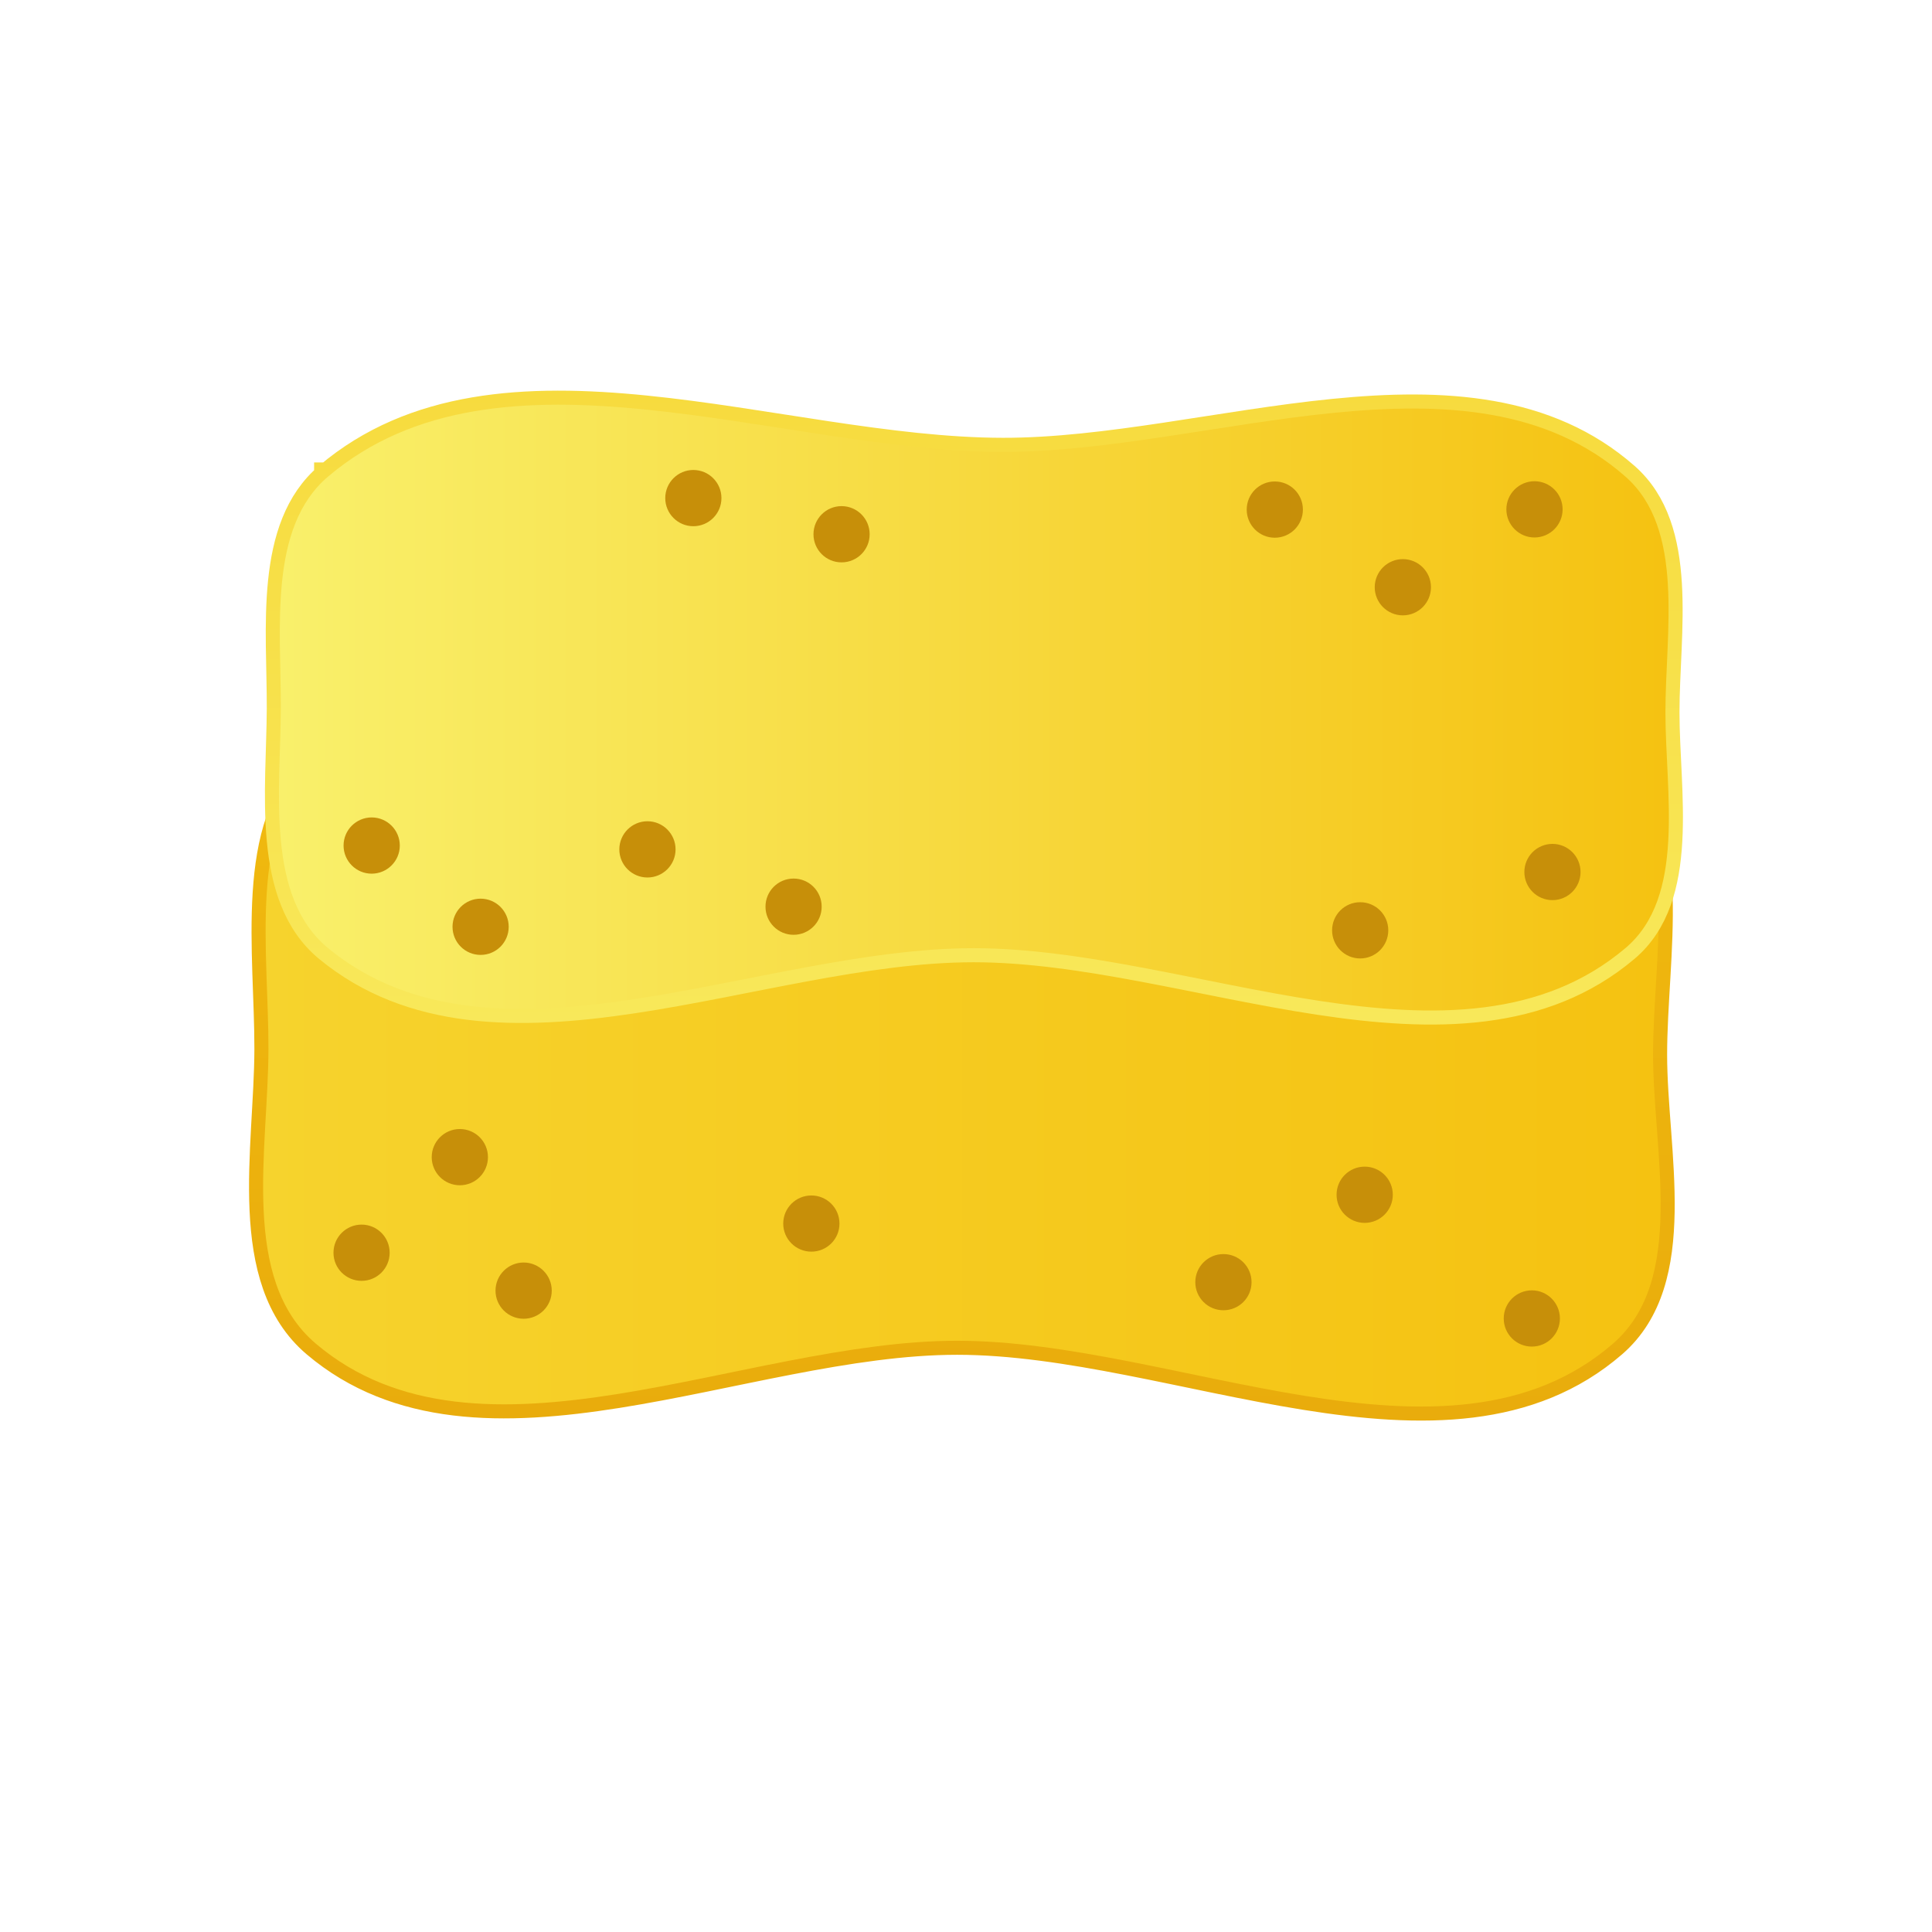
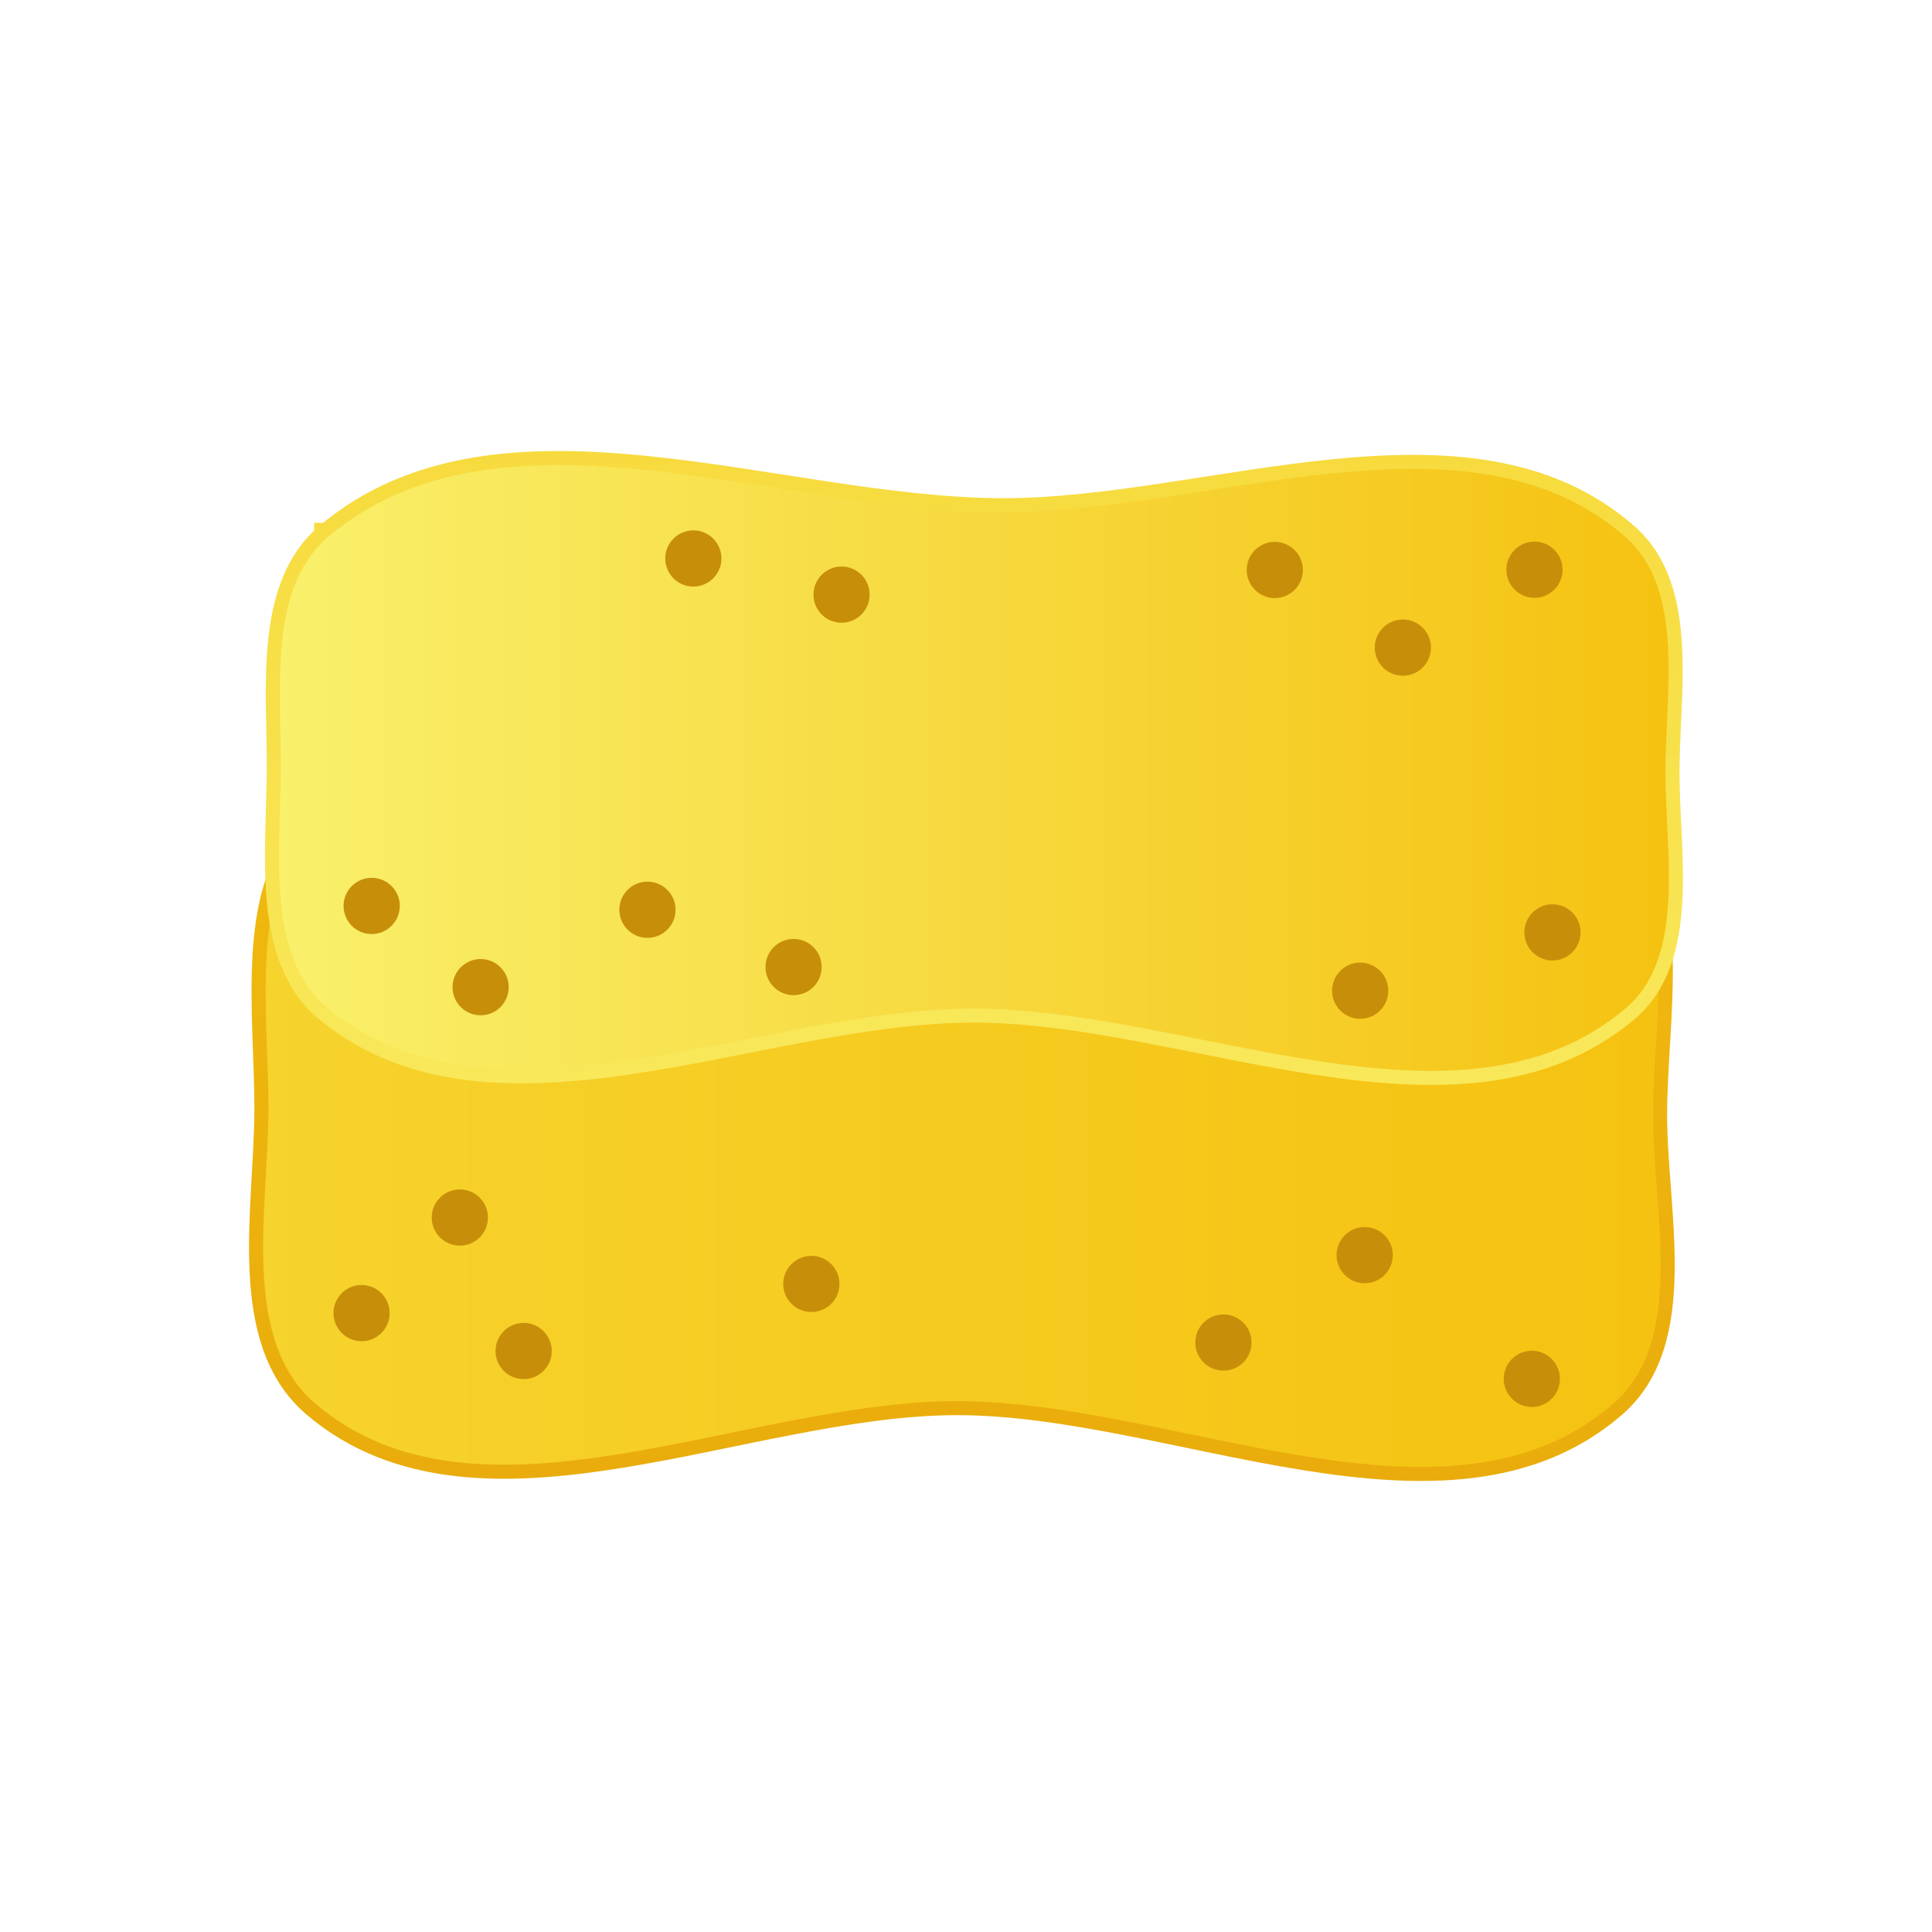
<svg xmlns="http://www.w3.org/2000/svg" height="128px" viewBox="0 0 128 128" width="128px">
  <linearGradient id="a" gradientUnits="userSpaceOnUse" x1="65.707" x2="65.707" y1="212.786" y2="312.2">
    <stop offset="0" stop-color="#f5c211" />
    <stop offset="1" stop-color="#e5a50a" />
  </linearGradient>
-   <linearGradient id="b" gradientUnits="userSpaceOnUse" x1="17.432" x2="110.022" y1="70.115" y2="70.115">
+   <linearGradient id="b" gradientUnits="userSpaceOnUse" x1="17.432" x2="110.022" y1="74.115" y2="74.115">
    <stop offset="0" stop-color="#f6d32d" />
    <stop offset="1" stop-color="#f5c211" />
  </linearGradient>
  <linearGradient id="c" gradientUnits="userSpaceOnUse" x1="66.565" x2="66.565" y1="187.89" y2="287.203">
    <stop offset="0" stop-color="#f6d32d" />
    <stop offset="1" stop-color="#f9f06b" />
  </linearGradient>
-   <linearGradient id="d" gradientUnits="userSpaceOnUse" x1="18.484" x2="110.568" y1="46.881" y2="46.881">
+   <linearGradient id="d" gradientUnits="userSpaceOnUse" x1="18.484" x2="110.568" y1="50.881" y2="50.881">
    <stop offset="0" stop-color="#f9f06b" />
    <stop offset="1" stop-color="#f5c211" />
  </linearGradient>
-   <path d="m 19.747 241.65 c 12.671 -10.905 31.746 4.341 47.696 4.295 c 14.914 -0.05 32.844 -14.659 44.58 -4.295 c 4.848 4.282 2.852 13.631 2.852 20.572 c 0 6.937 2.378 16.034 -2.852 20.568 c -11.752 10.188 -31.104 -0.206 -46.656 -0.206 c -15.208 0 -34.019 10.041 -45.62 0.206 c -5.389 -4.567 -3.389 -13.837 -3.368 -20.929 c 0.017 -6.853 -1.468 -16.047 3.368 -20.212 z m 0 0" fill="none" stroke="url(#a)" stroke-linecap="square" stroke-linejoin="round" stroke-width="2" transform="matrix(0.931355 0 0 0.931355 2.530401 -174.3593)" />
-   <path d="m 20.922 50.703 c 11.801 -10.156 29.566 4.043 44.422 4 c 13.891 -0.047 30.59 -13.652 41.52 -4 c 4.516 3.988 2.656 12.695 2.656 19.16 c 0 6.461 2.215 14.934 -2.656 19.156 c -10.945 9.488 -28.969 -0.191 -43.453 -0.191 c -14.164 0 -31.684 9.352 -42.488 0.191 c -5.02 -4.254 -3.156 -12.887 -3.137 -19.492 c 0.016 -6.383 -1.367 -14.945 3.137 -18.824 z m 0 0" fill="url(#b)" fill-rule="evenodd" />
-   <path d="m 20.628 221.107 c 12.213 -10.347 31.98 -1.774 47.985 -1.753 c 14.776 0.025 33.193 -8.002 44.29 1.753 c 4.261 3.745 2.852 11.081 2.852 16.777 c 0 5.696 1.485 13.119 -2.852 16.777 c -11.807 9.974 -30.907 0 -46.362 0 c -15.304 0 -34.09 9.718 -45.913 0 c -4.479 -3.682 -3.389 -11.24 -3.368 -17.066 c 0.021 -5.641 -0.91 -12.863 3.368 -16.487 z m 0 0" fill="none" stroke="url(#c)" stroke-linecap="square" stroke-linejoin="round" stroke-width="2" transform="matrix(0.931355 0 0 0.931355 2.530401 -174.3593)" />
+   <path d="m 19.747 241.65 c 12.671 -10.905 31.746 4.341 47.696 4.295 c 14.914 -0.05 32.844 -14.659 44.58 -4.295 c 4.848 4.282 2.852 13.631 2.852 20.572 c 0 6.937 2.378 16.034 -2.852 20.568 c -11.752 10.188 -31.104 -0.206 -46.656 -0.206 c -15.208 0 -34.019 10.041 -45.62 0.206 c -5.389 -4.567 -3.389 -13.837 -3.368 -20.929 c 0.017 -6.853 -1.468 -16.047 3.368 -20.212 z m 0 0" fill="none" stroke="url(#a)" stroke-linecap="square" stroke-linejoin="round" stroke-width="2" transform="matrix(0.931355 0 0 0.931355 2.530401 -170.3593)" />
+   <path d="m 20.922 54.703 c 11.801 -10.156 29.566 4.043 44.422 4 c 13.891 -0.047 30.59 -13.652 41.52 -4 c 4.516 3.988 2.656 12.695 2.656 19.16 c 0 6.461 2.215 14.934 -2.656 19.156 c -10.945 9.488 -28.969 -0.191 -43.453 -0.191 c -14.164 0 -31.684 9.352 -42.488 0.191 c -5.02 -4.254 -3.156 -12.887 -3.137 -19.492 c 0.016 -6.383 -1.367 -14.945 3.137 -18.824 z m 0 0" fill="url(#b)" fill-rule="evenodd" />
+   <path d="m 20.628 221.107 c 12.213 -10.347 31.98 -1.774 47.985 -1.753 c 14.776 0.025 33.193 -8.002 44.29 1.753 c 4.261 3.745 2.852 11.081 2.852 16.777 s 1.485 13.119 -2.852 16.777 c -11.807 9.974 -30.907 0 -46.362 0 c -15.304 0 -34.09 9.718 -45.913 0 c -4.479 -3.682 -3.389 -11.24 -3.368 -17.066 c 0.021 -5.641 -0.91 -12.863 3.368 -16.487 z m 0 0" fill="none" stroke="url(#c)" stroke-linecap="square" stroke-linejoin="round" stroke-width="2" transform="matrix(0.931355 0 0 0.931355 2.530401 -170.3593)" />
  <g fill-rule="evenodd">
-     <path d="m 21.742 31.57 c 11.375 -9.637 29.785 -1.652 44.691 -1.633 c 13.762 0.023 30.914 -7.453 41.25 1.633 c 3.969 3.488 2.656 10.32 2.656 15.625 c 0 5.305 1.383 12.219 -2.656 15.625 c -10.996 9.289 -28.785 0 -43.18 0 c -14.254 0 -31.75 9.051 -42.762 0 c -4.172 -3.43 -3.156 -10.469 -3.137 -15.895 c 0.02 -5.254 -0.848 -11.98 3.137 -15.355 z m 0 0" fill="url(#d)" />
-     <path d="m 25.816 82.996 c 0 1.031 -0.832 1.863 -1.859 1.863 c -1.031 0 -1.863 -0.832 -1.863 -1.863 c 0 -1.027 0.832 -1.863 1.863 -1.863 c 1.027 0 1.859 0.836 1.859 1.863 z m 0 0" fill="#c78f09" />
-     <path d="m 36.555 85.508 c 0 1.031 -0.836 1.863 -1.863 1.863 s -1.863 -0.832 -1.863 -1.863 c 0 -1.027 0.836 -1.863 1.863 -1.863 s 1.863 0.836 1.863 1.863 z m 0 0" fill="#c78f09" />
-     <path d="m 55.617 81.066 c 0 1.027 -0.832 1.859 -1.863 1.859 c -1.027 0 -1.863 -0.832 -1.863 -1.859 c 0 -1.031 0.836 -1.863 1.863 -1.863 c 1.031 0 1.863 0.832 1.863 1.863 z m 0 0" fill="#c78f09" />
-     <path d="m 103.348 87.352 c 0 1.027 -0.832 1.863 -1.859 1.863 c -1.031 0 -1.863 -0.836 -1.863 -1.863 c 0 -1.027 0.832 -1.863 1.863 -1.863 c 1.027 0 1.859 0.836 1.859 1.863 z m 0 0" fill="#c78f09" />
-     <path d="m 32.328 76.664 c 0 1.027 -0.832 1.863 -1.863 1.863 c -1.027 0 -1.863 -0.836 -1.863 -1.863 c 0 -1.027 0.836 -1.863 1.863 -1.863 c 1.031 0 1.863 0.836 1.863 1.863 z m 0 0" fill="#c78f09" />
-     <path d="m 26.488 56.02 c 0 1.027 -0.836 1.863 -1.863 1.863 c -1.031 0 -1.863 -0.836 -1.863 -1.863 c 0 -1.027 0.832 -1.863 1.863 -1.863 c 1.027 0 1.863 0.836 1.863 1.863 z m 0 0" fill="#c78f09" />
-     <path d="m 33.703 61.402 c 0 1.031 -0.832 1.863 -1.863 1.863 c -1.027 0 -1.859 -0.832 -1.859 -1.863 c 0 -1.027 0.832 -1.863 1.859 -1.863 c 1.031 0 1.863 0.836 1.863 1.863 z m 0 0" fill="#c78f09" />
-     <path d="m 44.758 56.273 c 0 1.031 -0.836 1.863 -1.863 1.863 c -1.027 0 -1.863 -0.832 -1.863 -1.863 c 0 -1.027 0.836 -1.863 1.863 -1.863 c 1.027 0 1.863 0.836 1.863 1.863 z m 0 0" fill="#c78f09" />
-     <path d="m 54.438 60.07 c 0 1.027 -0.832 1.863 -1.863 1.863 c -1.027 0 -1.859 -0.836 -1.859 -1.863 c 0 -1.031 0.832 -1.863 1.859 -1.863 c 1.031 0 1.863 0.832 1.863 1.863 z m 0 0" fill="#c78f09" />
-     <path d="m 47.797 33 c 0 1.027 -0.832 1.863 -1.863 1.863 c -1.027 0 -1.859 -0.836 -1.859 -1.863 s 0.832 -1.863 1.859 -1.863 c 1.031 0 1.863 0.836 1.863 1.863 z m 0 0" fill="#c78f09" />
-     <path d="m 57.617 35.395 c 0 1.031 -0.832 1.863 -1.863 1.863 c -1.027 0 -1.859 -0.832 -1.859 -1.863 c 0 -1.027 0.832 -1.863 1.859 -1.863 c 1.031 0 1.863 0.836 1.863 1.863 z m 0 0" fill="#c78f09" />
-     <path d="m 104.715 57.773 c 0 1.027 -0.832 1.863 -1.859 1.863 c -1.031 0 -1.863 -0.836 -1.863 -1.863 c 0 -1.027 0.832 -1.863 1.863 -1.863 c 1.027 0 1.859 0.836 1.859 1.863 z m 0 0" fill="#c78f09" />
-     <path d="m 91.977 61.637 c 0 1.027 -0.832 1.863 -1.863 1.863 c -1.027 0 -1.859 -0.836 -1.859 -1.863 c 0 -1.031 0.832 -1.863 1.859 -1.863 c 1.031 0 1.863 0.832 1.863 1.863 z m 0 0" fill="#c78f09" />
-     <path d="m 103.527 33.746 c 0 1.027 -0.836 1.863 -1.863 1.863 c -1.027 0 -1.863 -0.836 -1.863 -1.863 s 0.836 -1.863 1.863 -1.863 c 1.027 0 1.863 0.836 1.863 1.863 z m 0 0" fill="#c78f09" />
-     <path d="m 94.805 38.906 c 0 1.027 -0.832 1.863 -1.863 1.863 c -1.027 0 -1.863 -0.836 -1.863 -1.863 s 0.836 -1.863 1.863 -1.863 c 1.031 0 1.863 0.836 1.863 1.863 z m 0 0" fill="#c78f09" />
-     <path d="m 86.32 33.762 c 0 1.027 -0.832 1.863 -1.863 1.863 c -1.027 0 -1.859 -0.836 -1.859 -1.863 c 0 -1.031 0.832 -1.863 1.859 -1.863 c 1.031 0 1.863 0.832 1.863 1.863 z m 0 0" fill="#c78f09" />
-     <path d="m 92.277 79.156 c 0 1.027 -0.836 1.863 -1.863 1.863 c -1.031 0 -1.863 -0.836 -1.863 -1.863 c 0 -1.031 0.832 -1.863 1.863 -1.863 c 1.027 0 1.863 0.832 1.863 1.863 z m 0 0" fill="#c78f09" />
-     <path d="m 82.918 84.949 c 0 1.027 -0.832 1.859 -1.863 1.859 c -1.027 0 -1.863 -0.832 -1.863 -1.859 c 0 -1.031 0.836 -1.863 1.863 -1.863 c 1.031 0 1.863 0.832 1.863 1.863 z m 0 0" fill="#c78f09" />
+     <path d="m 21.742 35.57 c 11.375 -9.637 29.785 -1.652 44.691 -1.633 c 13.762 0.023 30.914 -7.453 41.25 1.633 c 3.969 3.488 2.656 10.32 2.656 15.625 c 0 5.305 1.383 12.219 -2.656 15.625 c -10.996 9.289 -28.785 0 -43.18 0 c -14.254 0 -31.75 9.051 -42.762 0 c -4.172 -3.43 -3.156 -10.469 -3.137 -15.895 c 0.02 -5.254 -0.848 -11.98 3.137 -15.355 z m 0 0" fill="url(#d)" />
+     <path d="m 25.816 86.996 c 0 1.031 -0.832 1.863 -1.859 1.863 c -1.031 0 -1.863 -0.832 -1.863 -1.863 c 0 -1.027 0.832 -1.863 1.863 -1.863 c 1.027 0 1.859 0.836 1.859 1.863 z m 0 0" fill="#c78f09" />
+     <path d="m 36.555 89.508 c 0 1.031 -0.836 1.863 -1.863 1.863 s -1.863 -0.832 -1.863 -1.863 c 0 -1.027 0.836 -1.863 1.863 -1.863 s 1.863 0.836 1.863 1.863 z m 0 0" fill="#c78f09" />
+     <path d="m 55.617 85.066 c 0 1.027 -0.832 1.859 -1.863 1.859 c -1.027 0 -1.863 -0.832 -1.863 -1.859 c 0 -1.031 0.836 -1.863 1.863 -1.863 c 1.031 0 1.863 0.832 1.863 1.863 z m 0 0" fill="#c78f09" />
+     <path d="m 103.348 91.352 c 0 1.027 -0.832 1.863 -1.859 1.863 c -1.031 0 -1.863 -0.836 -1.863 -1.863 c 0 -1.027 0.832 -1.863 1.863 -1.863 c 1.027 0 1.859 0.836 1.859 1.863 z m 0 0" fill="#c78f09" />
+     <path d="m 32.328 80.664 c 0 1.027 -0.832 1.863 -1.863 1.863 c -1.027 0 -1.863 -0.836 -1.863 -1.863 c 0 -1.027 0.836 -1.863 1.863 -1.863 c 1.031 0 1.863 0.836 1.863 1.863 z m 0 0" fill="#c78f09" />
+     <path d="m 26.488 60.02 c 0 1.027 -0.836 1.863 -1.863 1.863 c -1.031 0 -1.863 -0.836 -1.863 -1.863 c 0 -1.027 0.832 -1.863 1.863 -1.863 c 1.027 0 1.863 0.836 1.863 1.863 z m 0 0" fill="#c78f09" />
+     <path d="m 33.703 65.402 c 0 1.031 -0.832 1.863 -1.863 1.863 c -1.027 0 -1.859 -0.832 -1.859 -1.863 c 0 -1.027 0.832 -1.863 1.859 -1.863 c 1.031 0 1.863 0.836 1.863 1.863 z m 0 0" fill="#c78f09" />
+     <path d="m 44.758 60.273 c 0 1.031 -0.836 1.863 -1.863 1.863 c -1.027 0 -1.863 -0.832 -1.863 -1.863 c 0 -1.027 0.836 -1.863 1.863 -1.863 c 1.027 0 1.863 0.836 1.863 1.863 z m 0 0" fill="#c78f09" />
+     <path d="m 54.438 64.07 c 0 1.027 -0.832 1.863 -1.863 1.863 c -1.027 0 -1.859 -0.836 -1.859 -1.863 c 0 -1.031 0.832 -1.863 1.859 -1.863 c 1.031 0 1.863 0.832 1.863 1.863 z m 0 0" fill="#c78f09" />
+     <path d="m 47.797 37 c 0 1.027 -0.832 1.863 -1.863 1.863 c -1.027 0 -1.859 -0.836 -1.859 -1.863 s 0.832 -1.863 1.859 -1.863 c 1.031 0 1.863 0.836 1.863 1.863 z m 0 0" fill="#c78f09" />
+     <path d="m 57.617 39.395 c 0 1.031 -0.832 1.863 -1.863 1.863 c -1.027 0 -1.859 -0.832 -1.859 -1.863 c 0 -1.027 0.832 -1.863 1.859 -1.863 c 1.031 0 1.863 0.836 1.863 1.863 z m 0 0" fill="#c78f09" />
+     <path d="m 104.715 61.773 c 0 1.027 -0.832 1.863 -1.859 1.863 c -1.031 0 -1.863 -0.836 -1.863 -1.863 c 0 -1.027 0.832 -1.863 1.863 -1.863 c 1.027 0 1.859 0.836 1.859 1.863 z m 0 0" fill="#c78f09" />
+     <path d="m 91.977 65.637 c 0 1.027 -0.832 1.863 -1.863 1.863 c -1.027 0 -1.859 -0.836 -1.859 -1.863 c 0 -1.031 0.832 -1.863 1.859 -1.863 c 1.031 0 1.863 0.832 1.863 1.863 z m 0 0" fill="#c78f09" />
+     <path d="m 103.527 37.746 c 0 1.027 -0.836 1.863 -1.863 1.863 c -1.027 0 -1.863 -0.836 -1.863 -1.863 s 0.836 -1.863 1.863 -1.863 c 1.027 0 1.863 0.836 1.863 1.863 z m 0 0" fill="#c78f09" />
+     <path d="m 94.805 42.906 c 0 1.027 -0.832 1.863 -1.863 1.863 c -1.027 0 -1.863 -0.836 -1.863 -1.863 s 0.836 -1.863 1.863 -1.863 c 1.031 0 1.863 0.836 1.863 1.863 z m 0 0" fill="#c78f09" />
+     <path d="m 86.32 37.762 c 0 1.027 -0.832 1.863 -1.863 1.863 c -1.027 0 -1.859 -0.836 -1.859 -1.863 c 0 -1.031 0.832 -1.863 1.859 -1.863 c 1.031 0 1.863 0.832 1.863 1.863 z m 0 0" fill="#c78f09" />
+     <path d="m 92.277 83.156 c 0 1.027 -0.836 1.863 -1.863 1.863 c -1.031 0 -1.863 -0.836 -1.863 -1.863 c 0 -1.031 0.832 -1.863 1.863 -1.863 c 1.027 0 1.863 0.832 1.863 1.863 z m 0 0" fill="#c78f09" />
+     <path d="m 82.918 88.949 c 0 1.027 -0.832 1.859 -1.863 1.859 c -1.027 0 -1.863 -0.832 -1.863 -1.859 c 0 -1.031 0.836 -1.863 1.863 -1.863 c 1.031 0 1.863 0.832 1.863 1.863 z m 0 0" fill="#c78f09" />
  </g>
</svg>
